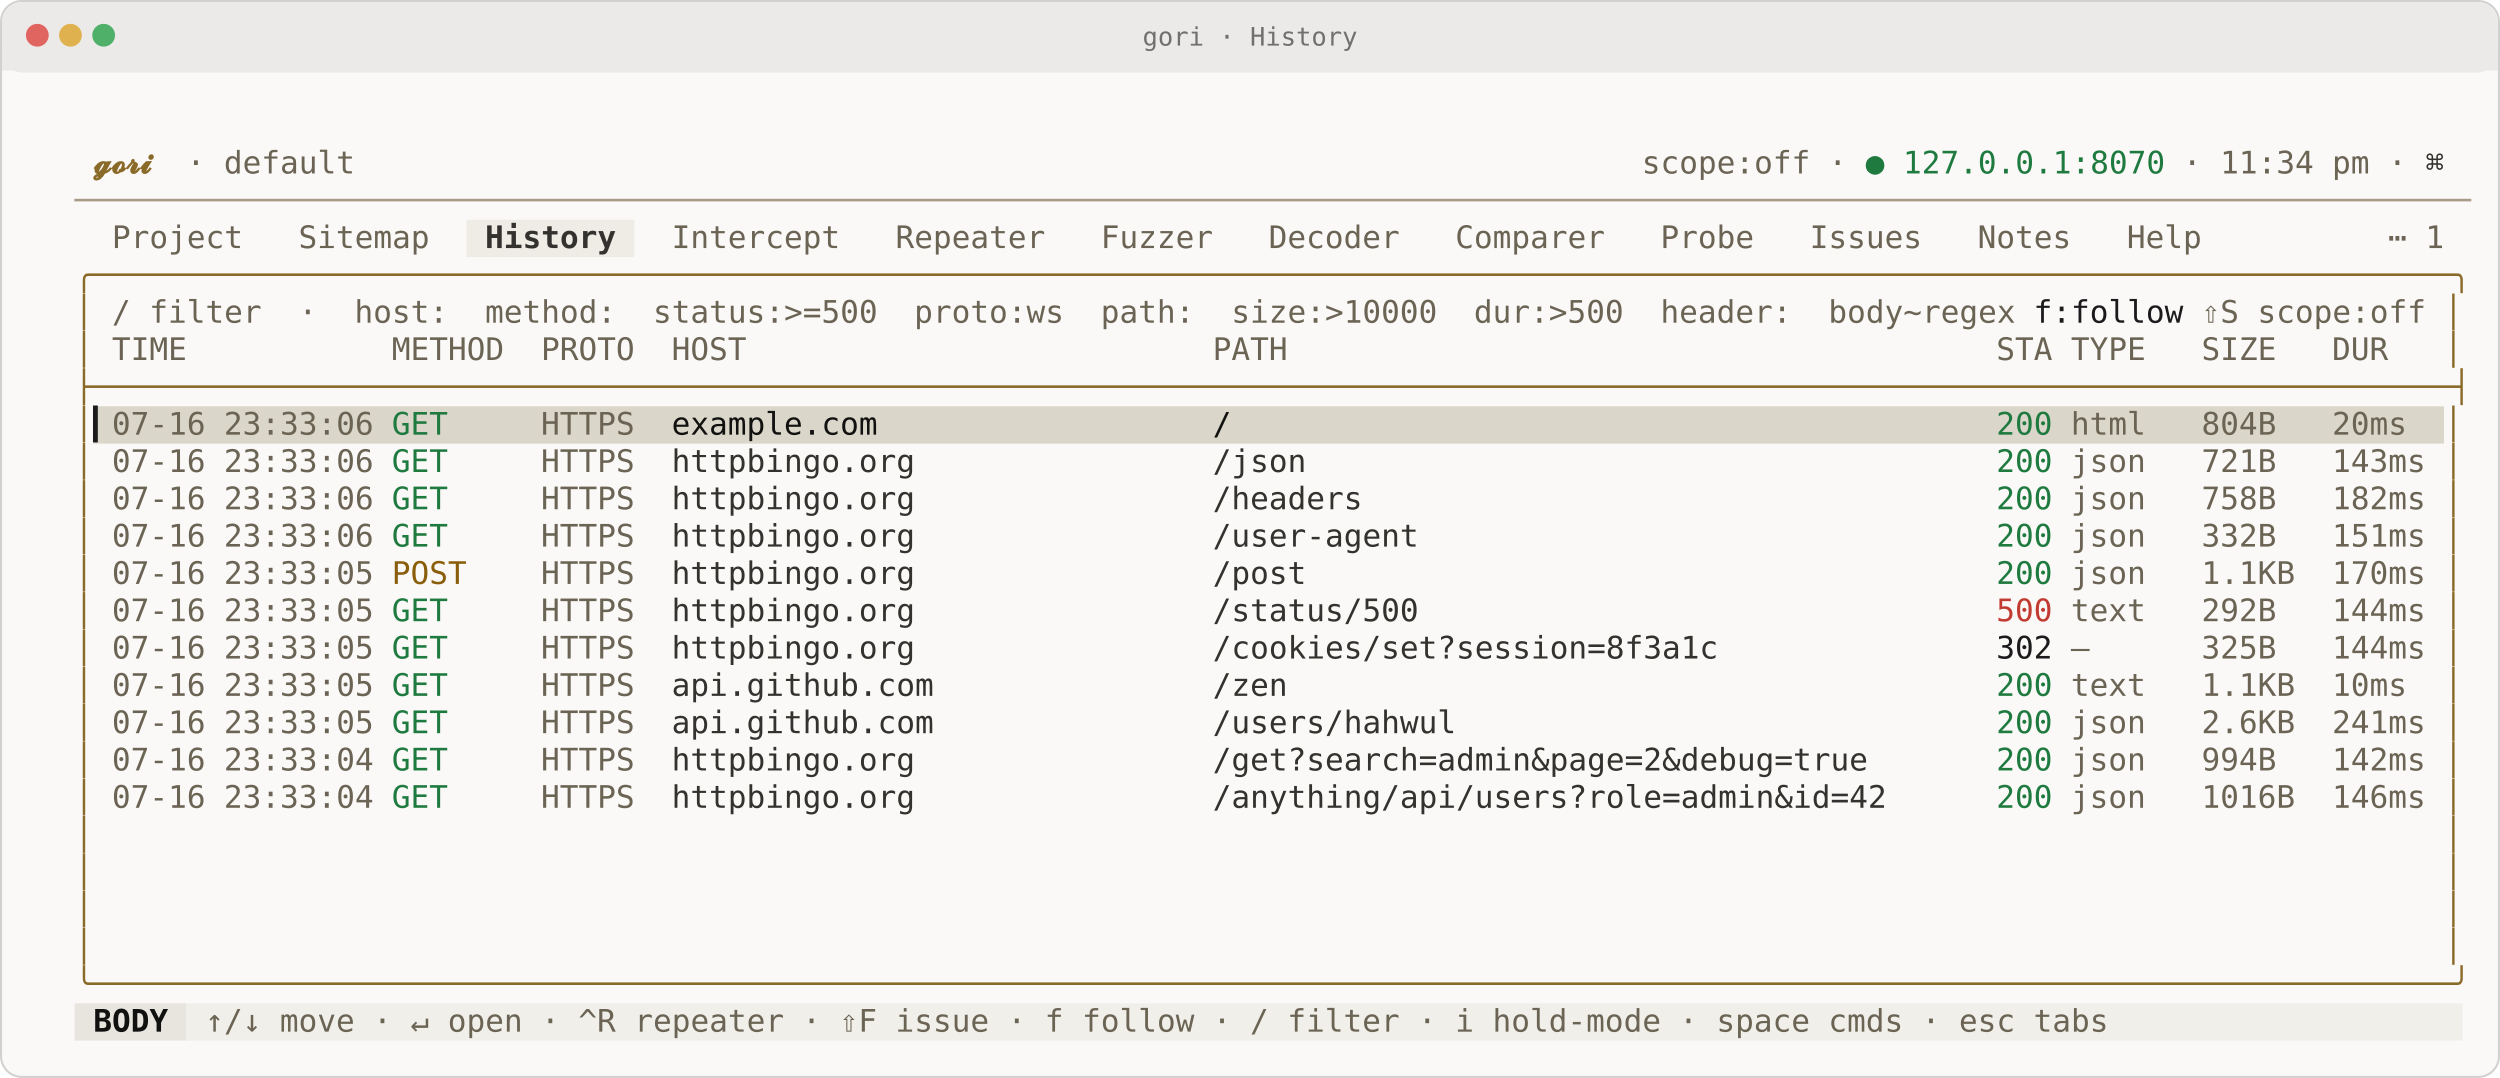
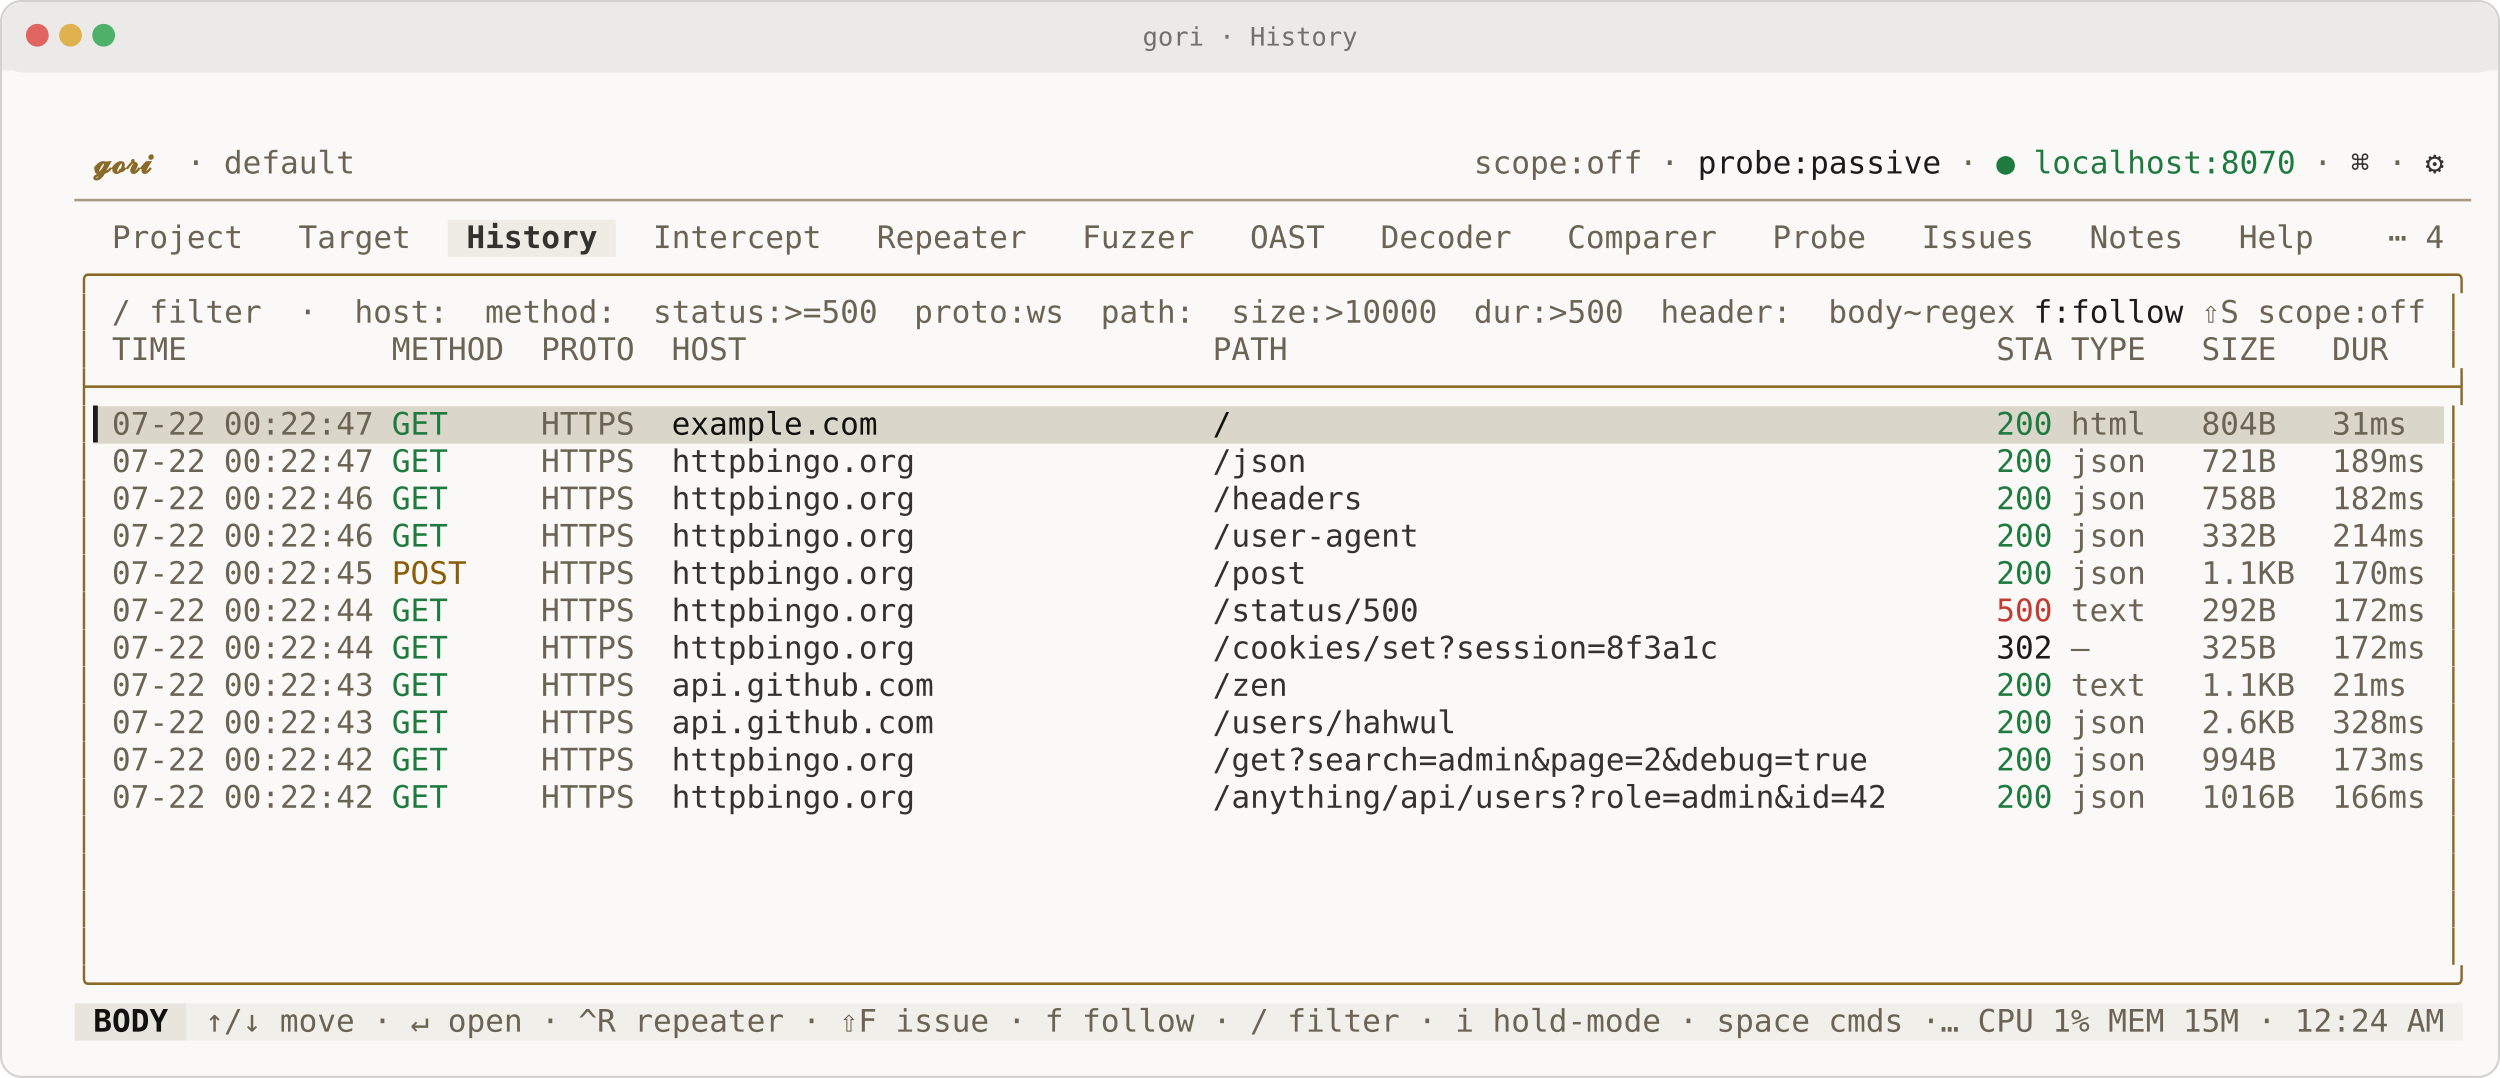
<svg xmlns="http://www.w3.org/2000/svg" width="1206" height="520" viewBox="0 0 1206.0 520.0" font-family="ui-monospace,'SF Mono','JetBrains Mono',Menlo,Consolas,monospace" font-size="15.0px" role="img" aria-label="gori · History">
  <rect x="0.5" y="0.5" width="1205.0" height="519.0" rx="10" ry="10" fill="#faf9f7" stroke="#d2d1cf" stroke-width="1" />
  <rect x="1" y="1" width="1204.0" height="34.0" rx="10" ry="10" fill="#ebeae8" />
  <rect x="1" y="24.0" width="1204.0" height="10" fill="#ebeae8" />
  <circle cx="18.0" cy="17.0" r="5.5" fill="#e0645f" />
  <circle cx="34.0" cy="17.0" r="5.5" fill="#e0b24f" />
  <circle cx="50.0" cy="17.0" r="5.5" fill="#4fb06a" />
  <text x="603.0" y="22.0" text-anchor="middle" fill="#70706f" font-size="12.3px">gori · History</text>
-   <rect x="225.00" y="106.00" width="81.00" height="18.00" fill="#eeece5" />
+   <rect x="216.00" y="106.00" width="81.00" height="18.00" fill="#eeece5" />
  <rect x="45.00" y="196.00" width="1134.00" height="18.00" fill="#dbd6ca" />
  <rect x="36.00" y="484.00" width="54.00" height="18.00" fill="#e7e5de" />
  <rect x="90.00" y="484.00" width="1098.00" height="18.00" fill="#f0efea" />
  <text x="45.00" y="83.68" textLength="36.00" lengthAdjust="spacingAndGlyphs" fill="#8a6a28" font-weight="700" xml:space="preserve">𝓰𝓸𝓻𝓲</text>
  <text x="90.00" y="83.68" textLength="9.00" lengthAdjust="spacingAndGlyphs" fill="#6b6454" xml:space="preserve">·</text>
  <text x="108.00" y="83.68" textLength="63.00" lengthAdjust="spacingAndGlyphs" fill="#6b6454" xml:space="preserve">default</text>
-   <text x="792.00" y="83.68" textLength="81.00" lengthAdjust="spacingAndGlyphs" fill="#6b6454" xml:space="preserve">scope:off</text>
-   <text x="882.00" y="83.68" textLength="9.00" lengthAdjust="spacingAndGlyphs" fill="#6b6454" xml:space="preserve">·</text>
-   <text x="900.00" y="83.68" textLength="9.00" lengthAdjust="spacingAndGlyphs" fill="#1f7a40" xml:space="preserve">●</text>
-   <text x="918.00" y="83.68" textLength="126.00" lengthAdjust="spacingAndGlyphs" fill="#1f7a40" xml:space="preserve">127.0.0.1:8070</text>
-   <text x="1053.00" y="83.68" textLength="9.00" lengthAdjust="spacingAndGlyphs" fill="#6b6454" xml:space="preserve">·</text>
-   <text x="1071.00" y="83.68" textLength="45.00" lengthAdjust="spacingAndGlyphs" fill="#6b6454" xml:space="preserve">11:34</text>
-   <text x="1125.00" y="83.68" textLength="18.00" lengthAdjust="spacingAndGlyphs" fill="#6b6454" xml:space="preserve">pm</text>
+   <text x="711.00" y="83.68" textLength="81.00" lengthAdjust="spacingAndGlyphs" fill="#6b6454" xml:space="preserve">scope:off</text>
+   <text x="801.00" y="83.68" textLength="9.00" lengthAdjust="spacingAndGlyphs" fill="#6b6454" xml:space="preserve">·</text>
+   <text x="819.00" y="83.68" textLength="117.00" lengthAdjust="spacingAndGlyphs" fill="#1b1b1d" xml:space="preserve">probe:passive</text>
+   <text x="945.00" y="83.68" textLength="9.00" lengthAdjust="spacingAndGlyphs" fill="#6b6454" xml:space="preserve">·</text>
+   <text x="963.00" y="83.68" textLength="9.00" lengthAdjust="spacingAndGlyphs" fill="#1f7a40" xml:space="preserve">●</text>
+   <text x="981.00" y="83.68" textLength="126.00" lengthAdjust="spacingAndGlyphs" fill="#1f7a40" xml:space="preserve">localhost:8070</text>
+   <text x="1116.00" y="83.68" textLength="9.00" lengthAdjust="spacingAndGlyphs" fill="#6b6454" xml:space="preserve">·</text>
+   <text x="1134.00" y="83.68" textLength="9.00" lengthAdjust="spacingAndGlyphs" fill="#33322f" xml:space="preserve">⌘</text>
  <text x="1152.00" y="83.68" textLength="9.00" lengthAdjust="spacingAndGlyphs" fill="#6b6454" xml:space="preserve">·</text>
-   <text x="1170.00" y="83.68" textLength="9.00" lengthAdjust="spacingAndGlyphs" fill="#33322f" xml:space="preserve">⌘</text>
+   <text x="1170.00" y="83.68" textLength="9.00" lengthAdjust="spacingAndGlyphs" fill="#33322f" xml:space="preserve">⚙</text>
  <text x="36.00" y="101.68" textLength="1152.00" lengthAdjust="spacingAndGlyphs" fill="#a89a86" xml:space="preserve">────────────────────────────────────────────────────────────────────────────────────────────────────────────────────────────────</text>
  <text x="54.00" y="119.68" textLength="63.00" lengthAdjust="spacingAndGlyphs" fill="#6b6454" xml:space="preserve">Project</text>
-   <text x="144.00" y="119.68" textLength="63.00" lengthAdjust="spacingAndGlyphs" fill="#6b6454" xml:space="preserve">Sitemap</text>
-   <text x="234.00" y="119.68" textLength="63.00" lengthAdjust="spacingAndGlyphs" fill="#33322f" font-weight="700" xml:space="preserve">History</text>
-   <text x="324.00" y="119.68" textLength="81.00" lengthAdjust="spacingAndGlyphs" fill="#6b6454" xml:space="preserve">Intercept</text>
-   <text x="432.00" y="119.68" textLength="72.00" lengthAdjust="spacingAndGlyphs" fill="#6b6454" xml:space="preserve">Repeater</text>
-   <text x="531.00" y="119.68" textLength="54.00" lengthAdjust="spacingAndGlyphs" fill="#6b6454" xml:space="preserve">Fuzzer</text>
-   <text x="612.00" y="119.68" textLength="63.00" lengthAdjust="spacingAndGlyphs" fill="#6b6454" xml:space="preserve">Decoder</text>
-   <text x="702.00" y="119.68" textLength="72.00" lengthAdjust="spacingAndGlyphs" fill="#6b6454" xml:space="preserve">Comparer</text>
-   <text x="801.00" y="119.68" textLength="45.00" lengthAdjust="spacingAndGlyphs" fill="#6b6454" xml:space="preserve">Probe</text>
-   <text x="873.00" y="119.68" textLength="54.00" lengthAdjust="spacingAndGlyphs" fill="#6b6454" xml:space="preserve">Issues</text>
-   <text x="954.00" y="119.68" textLength="45.00" lengthAdjust="spacingAndGlyphs" fill="#6b6454" xml:space="preserve">Notes</text>
-   <text x="1026.00" y="119.68" textLength="36.00" lengthAdjust="spacingAndGlyphs" fill="#6b6454" xml:space="preserve">Help</text>
+   <text x="144.00" y="119.68" textLength="54.00" lengthAdjust="spacingAndGlyphs" fill="#6b6454" xml:space="preserve">Target</text>
+   <text x="225.00" y="119.68" textLength="63.00" lengthAdjust="spacingAndGlyphs" fill="#33322f" font-weight="700" xml:space="preserve">History</text>
+   <text x="315.00" y="119.68" textLength="81.00" lengthAdjust="spacingAndGlyphs" fill="#6b6454" xml:space="preserve">Intercept</text>
+   <text x="423.00" y="119.68" textLength="72.00" lengthAdjust="spacingAndGlyphs" fill="#6b6454" xml:space="preserve">Repeater</text>
+   <text x="522.00" y="119.68" textLength="54.00" lengthAdjust="spacingAndGlyphs" fill="#6b6454" xml:space="preserve">Fuzzer</text>
+   <text x="603.00" y="119.68" textLength="36.00" lengthAdjust="spacingAndGlyphs" fill="#6b6454" xml:space="preserve">OAST</text>
+   <text x="666.00" y="119.68" textLength="63.00" lengthAdjust="spacingAndGlyphs" fill="#6b6454" xml:space="preserve">Decoder</text>
+   <text x="756.00" y="119.68" textLength="72.00" lengthAdjust="spacingAndGlyphs" fill="#6b6454" xml:space="preserve">Comparer</text>
+   <text x="855.00" y="119.68" textLength="45.00" lengthAdjust="spacingAndGlyphs" fill="#6b6454" xml:space="preserve">Probe</text>
+   <text x="927.00" y="119.68" textLength="54.00" lengthAdjust="spacingAndGlyphs" fill="#6b6454" xml:space="preserve">Issues</text>
+   <text x="1008.00" y="119.68" textLength="45.00" lengthAdjust="spacingAndGlyphs" fill="#6b6454" xml:space="preserve">Notes</text>
+   <text x="1080.00" y="119.68" textLength="36.00" lengthAdjust="spacingAndGlyphs" fill="#6b6454" xml:space="preserve">Help</text>
  <text x="1152.00" y="119.68" textLength="9.00" lengthAdjust="spacingAndGlyphs" fill="#6b6454" xml:space="preserve">⋯</text>
-   <text x="1170.00" y="119.68" textLength="9.00" lengthAdjust="spacingAndGlyphs" fill="#6b6454" xml:space="preserve">1</text>
+   <text x="1170.00" y="119.68" textLength="9.00" lengthAdjust="spacingAndGlyphs" fill="#6b6454" xml:space="preserve">4</text>
  <text x="36.00" y="137.68" textLength="1152.00" lengthAdjust="spacingAndGlyphs" fill="#8a6a28" xml:space="preserve">╭──────────────────────────────────────────────────────────────────────────────────────────────────────────────────────────────╮</text>
  <text x="36.00" y="155.68" textLength="9.00" lengthAdjust="spacingAndGlyphs" fill="#8a6a28" xml:space="preserve">│</text>
  <text x="54.00" y="155.68" textLength="9.00" lengthAdjust="spacingAndGlyphs" fill="#6b6454" xml:space="preserve">/</text>
  <text x="72.00" y="155.68" textLength="54.00" lengthAdjust="spacingAndGlyphs" fill="#6b6454" xml:space="preserve">filter</text>
  <text x="144.00" y="155.68" textLength="9.00" lengthAdjust="spacingAndGlyphs" fill="#6b6454" xml:space="preserve">·</text>
  <text x="171.00" y="155.68" textLength="45.00" lengthAdjust="spacingAndGlyphs" fill="#6b6454" xml:space="preserve">host:</text>
  <text x="234.00" y="155.68" textLength="63.00" lengthAdjust="spacingAndGlyphs" fill="#6b6454" xml:space="preserve">method:</text>
  <text x="315.00" y="155.68" textLength="108.00" lengthAdjust="spacingAndGlyphs" fill="#6b6454" xml:space="preserve">status:&gt;=500</text>
  <text x="441.00" y="155.68" textLength="72.00" lengthAdjust="spacingAndGlyphs" fill="#6b6454" xml:space="preserve">proto:ws</text>
  <text x="531.00" y="155.68" textLength="45.00" lengthAdjust="spacingAndGlyphs" fill="#6b6454" xml:space="preserve">path:</text>
  <text x="594.00" y="155.68" textLength="99.00" lengthAdjust="spacingAndGlyphs" fill="#6b6454" xml:space="preserve">size:&gt;10000</text>
  <text x="711.00" y="155.68" textLength="72.00" lengthAdjust="spacingAndGlyphs" fill="#6b6454" xml:space="preserve">dur:&gt;500</text>
  <text x="801.00" y="155.68" textLength="63.00" lengthAdjust="spacingAndGlyphs" fill="#6b6454" xml:space="preserve">header:</text>
  <text x="882.00" y="155.68" textLength="90.00" lengthAdjust="spacingAndGlyphs" fill="#6b6454" xml:space="preserve">body~regex</text>
  <text x="981.00" y="155.68" textLength="72.00" lengthAdjust="spacingAndGlyphs" fill="#1b1b1d" xml:space="preserve">f:follow</text>
  <text x="1062.00" y="155.68" textLength="18.00" lengthAdjust="spacingAndGlyphs" fill="#6b6454" xml:space="preserve">⇧S</text>
  <text x="1089.00" y="155.68" textLength="81.00" lengthAdjust="spacingAndGlyphs" fill="#6b6454" xml:space="preserve">scope:off</text>
  <text x="1179.00" y="155.68" textLength="9.00" lengthAdjust="spacingAndGlyphs" fill="#8a6a28" xml:space="preserve">│</text>
  <text x="36.00" y="173.68" textLength="9.00" lengthAdjust="spacingAndGlyphs" fill="#8a6a28" xml:space="preserve">│</text>
  <text x="54.00" y="173.68" textLength="36.00" lengthAdjust="spacingAndGlyphs" fill="#6b6454" xml:space="preserve">TIME</text>
  <text x="189.00" y="173.68" textLength="54.00" lengthAdjust="spacingAndGlyphs" fill="#6b6454" xml:space="preserve">METHOD</text>
  <text x="261.00" y="173.68" textLength="45.00" lengthAdjust="spacingAndGlyphs" fill="#6b6454" xml:space="preserve">PROTO</text>
  <text x="324.00" y="173.68" textLength="36.00" lengthAdjust="spacingAndGlyphs" fill="#6b6454" xml:space="preserve">HOST</text>
  <text x="585.00" y="173.68" textLength="36.00" lengthAdjust="spacingAndGlyphs" fill="#6b6454" xml:space="preserve">PATH</text>
  <text x="963.00" y="173.68" textLength="27.00" lengthAdjust="spacingAndGlyphs" fill="#6b6454" xml:space="preserve">STA</text>
  <text x="999.00" y="173.68" textLength="36.00" lengthAdjust="spacingAndGlyphs" fill="#6b6454" xml:space="preserve">TYPE</text>
  <text x="1062.00" y="173.68" textLength="36.00" lengthAdjust="spacingAndGlyphs" fill="#6b6454" xml:space="preserve">SIZE</text>
  <text x="1125.00" y="173.68" textLength="27.00" lengthAdjust="spacingAndGlyphs" fill="#6b6454" xml:space="preserve">DUR</text>
  <text x="1179.00" y="173.68" textLength="9.00" lengthAdjust="spacingAndGlyphs" fill="#8a6a28" xml:space="preserve">│</text>
  <text x="36.00" y="191.68" textLength="1152.00" lengthAdjust="spacingAndGlyphs" fill="#8a6a28" xml:space="preserve">├──────────────────────────────────────────────────────────────────────────────────────────────────────────────────────────────┤</text>
  <text x="36.00" y="209.68" textLength="9.00" lengthAdjust="spacingAndGlyphs" fill="#8a6a28" xml:space="preserve">│</text>
  <text x="45.00" y="209.68" textLength="9.00" lengthAdjust="spacingAndGlyphs" fill="#1b1b1d" xml:space="preserve">▎</text>
-   <text x="54.00" y="209.68" textLength="45.00" lengthAdjust="spacingAndGlyphs" fill="#6b6454" xml:space="preserve">07-16</text>
-   <text x="108.00" y="209.68" textLength="72.00" lengthAdjust="spacingAndGlyphs" fill="#6b6454" xml:space="preserve">23:33:06</text>
+   <text x="54.00" y="209.68" textLength="45.00" lengthAdjust="spacingAndGlyphs" fill="#6b6454" xml:space="preserve">07-22</text>
+   <text x="108.00" y="209.68" textLength="72.00" lengthAdjust="spacingAndGlyphs" fill="#6b6454" xml:space="preserve">00:22:47</text>
  <text x="189.00" y="209.68" textLength="27.00" lengthAdjust="spacingAndGlyphs" fill="#1f7a40" xml:space="preserve">GET</text>
  <text x="261.00" y="209.68" textLength="45.00" lengthAdjust="spacingAndGlyphs" fill="#6b6454" xml:space="preserve">HTTPS</text>
  <text x="324.00" y="209.68" textLength="99.00" lengthAdjust="spacingAndGlyphs" fill="#111110" xml:space="preserve">example.com</text>
  <text x="585.00" y="209.68" textLength="9.00" lengthAdjust="spacingAndGlyphs" fill="#111110" xml:space="preserve">/</text>
  <text x="963.00" y="209.68" textLength="27.00" lengthAdjust="spacingAndGlyphs" fill="#1f7a40" xml:space="preserve">200</text>
  <text x="999.00" y="209.68" textLength="36.00" lengthAdjust="spacingAndGlyphs" fill="#6b6454" xml:space="preserve">html</text>
  <text x="1062.00" y="209.68" textLength="36.00" lengthAdjust="spacingAndGlyphs" fill="#6b6454" xml:space="preserve">804B</text>
-   <text x="1125.00" y="209.68" textLength="36.00" lengthAdjust="spacingAndGlyphs" fill="#6b6454" xml:space="preserve">20ms</text>
+   <text x="1125.00" y="209.68" textLength="36.00" lengthAdjust="spacingAndGlyphs" fill="#6b6454" xml:space="preserve">31ms</text>
  <text x="1179.00" y="209.68" textLength="9.00" lengthAdjust="spacingAndGlyphs" fill="#8a6a28" xml:space="preserve">│</text>
  <text x="36.00" y="227.68" textLength="9.00" lengthAdjust="spacingAndGlyphs" fill="#8a6a28" xml:space="preserve">│</text>
-   <text x="54.00" y="227.68" textLength="45.00" lengthAdjust="spacingAndGlyphs" fill="#6b6454" xml:space="preserve">07-16</text>
-   <text x="108.00" y="227.68" textLength="72.00" lengthAdjust="spacingAndGlyphs" fill="#6b6454" xml:space="preserve">23:33:06</text>
+   <text x="54.00" y="227.68" textLength="45.00" lengthAdjust="spacingAndGlyphs" fill="#6b6454" xml:space="preserve">07-22</text>
+   <text x="108.00" y="227.68" textLength="72.00" lengthAdjust="spacingAndGlyphs" fill="#6b6454" xml:space="preserve">00:22:47</text>
  <text x="189.00" y="227.68" textLength="27.00" lengthAdjust="spacingAndGlyphs" fill="#1f7a40" xml:space="preserve">GET</text>
  <text x="261.00" y="227.68" textLength="45.00" lengthAdjust="spacingAndGlyphs" fill="#6b6454" xml:space="preserve">HTTPS</text>
  <text x="324.00" y="227.68" textLength="117.00" lengthAdjust="spacingAndGlyphs" fill="#33322f" xml:space="preserve">httpbingo.org</text>
  <text x="585.00" y="227.68" textLength="45.00" lengthAdjust="spacingAndGlyphs" fill="#33322f" xml:space="preserve">/json</text>
  <text x="963.00" y="227.68" textLength="27.00" lengthAdjust="spacingAndGlyphs" fill="#1f7a40" xml:space="preserve">200</text>
  <text x="999.00" y="227.68" textLength="36.00" lengthAdjust="spacingAndGlyphs" fill="#6b6454" xml:space="preserve">json</text>
  <text x="1062.00" y="227.68" textLength="36.00" lengthAdjust="spacingAndGlyphs" fill="#6b6454" xml:space="preserve">721B</text>
-   <text x="1125.00" y="227.68" textLength="45.00" lengthAdjust="spacingAndGlyphs" fill="#6b6454" xml:space="preserve">143ms</text>
+   <text x="1125.00" y="227.68" textLength="45.00" lengthAdjust="spacingAndGlyphs" fill="#6b6454" xml:space="preserve">189ms</text>
  <text x="1179.00" y="227.68" textLength="9.00" lengthAdjust="spacingAndGlyphs" fill="#8a6a28" xml:space="preserve">│</text>
  <text x="36.00" y="245.68" textLength="9.00" lengthAdjust="spacingAndGlyphs" fill="#8a6a28" xml:space="preserve">│</text>
-   <text x="54.00" y="245.68" textLength="45.00" lengthAdjust="spacingAndGlyphs" fill="#6b6454" xml:space="preserve">07-16</text>
-   <text x="108.00" y="245.68" textLength="72.00" lengthAdjust="spacingAndGlyphs" fill="#6b6454" xml:space="preserve">23:33:06</text>
+   <text x="54.00" y="245.68" textLength="45.00" lengthAdjust="spacingAndGlyphs" fill="#6b6454" xml:space="preserve">07-22</text>
+   <text x="108.00" y="245.68" textLength="72.00" lengthAdjust="spacingAndGlyphs" fill="#6b6454" xml:space="preserve">00:22:46</text>
  <text x="189.00" y="245.68" textLength="27.00" lengthAdjust="spacingAndGlyphs" fill="#1f7a40" xml:space="preserve">GET</text>
  <text x="261.00" y="245.68" textLength="45.00" lengthAdjust="spacingAndGlyphs" fill="#6b6454" xml:space="preserve">HTTPS</text>
  <text x="324.00" y="245.68" textLength="117.00" lengthAdjust="spacingAndGlyphs" fill="#33322f" xml:space="preserve">httpbingo.org</text>
  <text x="585.00" y="245.68" textLength="72.00" lengthAdjust="spacingAndGlyphs" fill="#33322f" xml:space="preserve">/headers</text>
  <text x="963.00" y="245.68" textLength="27.00" lengthAdjust="spacingAndGlyphs" fill="#1f7a40" xml:space="preserve">200</text>
  <text x="999.00" y="245.68" textLength="36.00" lengthAdjust="spacingAndGlyphs" fill="#6b6454" xml:space="preserve">json</text>
  <text x="1062.00" y="245.68" textLength="36.00" lengthAdjust="spacingAndGlyphs" fill="#6b6454" xml:space="preserve">758B</text>
  <text x="1125.00" y="245.68" textLength="45.00" lengthAdjust="spacingAndGlyphs" fill="#6b6454" xml:space="preserve">182ms</text>
  <text x="1179.00" y="245.68" textLength="9.00" lengthAdjust="spacingAndGlyphs" fill="#8a6a28" xml:space="preserve">│</text>
  <text x="36.00" y="263.68" textLength="9.00" lengthAdjust="spacingAndGlyphs" fill="#8a6a28" xml:space="preserve">│</text>
-   <text x="54.00" y="263.68" textLength="45.00" lengthAdjust="spacingAndGlyphs" fill="#6b6454" xml:space="preserve">07-16</text>
-   <text x="108.00" y="263.68" textLength="72.00" lengthAdjust="spacingAndGlyphs" fill="#6b6454" xml:space="preserve">23:33:06</text>
+   <text x="54.00" y="263.68" textLength="45.00" lengthAdjust="spacingAndGlyphs" fill="#6b6454" xml:space="preserve">07-22</text>
+   <text x="108.00" y="263.68" textLength="72.00" lengthAdjust="spacingAndGlyphs" fill="#6b6454" xml:space="preserve">00:22:46</text>
  <text x="189.00" y="263.68" textLength="27.00" lengthAdjust="spacingAndGlyphs" fill="#1f7a40" xml:space="preserve">GET</text>
  <text x="261.00" y="263.68" textLength="45.00" lengthAdjust="spacingAndGlyphs" fill="#6b6454" xml:space="preserve">HTTPS</text>
  <text x="324.00" y="263.68" textLength="117.00" lengthAdjust="spacingAndGlyphs" fill="#33322f" xml:space="preserve">httpbingo.org</text>
  <text x="585.00" y="263.68" textLength="99.00" lengthAdjust="spacingAndGlyphs" fill="#33322f" xml:space="preserve">/user-agent</text>
  <text x="963.00" y="263.68" textLength="27.00" lengthAdjust="spacingAndGlyphs" fill="#1f7a40" xml:space="preserve">200</text>
  <text x="999.00" y="263.68" textLength="36.00" lengthAdjust="spacingAndGlyphs" fill="#6b6454" xml:space="preserve">json</text>
  <text x="1062.00" y="263.68" textLength="36.00" lengthAdjust="spacingAndGlyphs" fill="#6b6454" xml:space="preserve">332B</text>
-   <text x="1125.00" y="263.68" textLength="45.00" lengthAdjust="spacingAndGlyphs" fill="#6b6454" xml:space="preserve">151ms</text>
+   <text x="1125.00" y="263.68" textLength="45.00" lengthAdjust="spacingAndGlyphs" fill="#6b6454" xml:space="preserve">214ms</text>
  <text x="1179.00" y="263.68" textLength="9.00" lengthAdjust="spacingAndGlyphs" fill="#8a6a28" xml:space="preserve">│</text>
  <text x="36.00" y="281.68" textLength="9.00" lengthAdjust="spacingAndGlyphs" fill="#8a6a28" xml:space="preserve">│</text>
-   <text x="54.00" y="281.68" textLength="45.00" lengthAdjust="spacingAndGlyphs" fill="#6b6454" xml:space="preserve">07-16</text>
-   <text x="108.00" y="281.68" textLength="72.00" lengthAdjust="spacingAndGlyphs" fill="#6b6454" xml:space="preserve">23:33:05</text>
+   <text x="54.00" y="281.68" textLength="45.00" lengthAdjust="spacingAndGlyphs" fill="#6b6454" xml:space="preserve">07-22</text>
+   <text x="108.00" y="281.68" textLength="72.00" lengthAdjust="spacingAndGlyphs" fill="#6b6454" xml:space="preserve">00:22:45</text>
  <text x="189.00" y="281.68" textLength="36.00" lengthAdjust="spacingAndGlyphs" fill="#8a5d0a" xml:space="preserve">POST</text>
  <text x="261.00" y="281.68" textLength="45.00" lengthAdjust="spacingAndGlyphs" fill="#6b6454" xml:space="preserve">HTTPS</text>
  <text x="324.00" y="281.68" textLength="117.00" lengthAdjust="spacingAndGlyphs" fill="#33322f" xml:space="preserve">httpbingo.org</text>
  <text x="585.00" y="281.68" textLength="45.00" lengthAdjust="spacingAndGlyphs" fill="#33322f" xml:space="preserve">/post</text>
  <text x="963.00" y="281.68" textLength="27.00" lengthAdjust="spacingAndGlyphs" fill="#1f7a40" xml:space="preserve">200</text>
  <text x="999.00" y="281.68" textLength="36.00" lengthAdjust="spacingAndGlyphs" fill="#6b6454" xml:space="preserve">json</text>
  <text x="1062.00" y="281.68" textLength="45.00" lengthAdjust="spacingAndGlyphs" fill="#6b6454" xml:space="preserve">1.1KB</text>
  <text x="1125.00" y="281.68" textLength="45.00" lengthAdjust="spacingAndGlyphs" fill="#6b6454" xml:space="preserve">170ms</text>
  <text x="1179.00" y="281.68" textLength="9.00" lengthAdjust="spacingAndGlyphs" fill="#8a6a28" xml:space="preserve">│</text>
  <text x="36.00" y="299.68" textLength="9.00" lengthAdjust="spacingAndGlyphs" fill="#8a6a28" xml:space="preserve">│</text>
-   <text x="54.00" y="299.68" textLength="45.00" lengthAdjust="spacingAndGlyphs" fill="#6b6454" xml:space="preserve">07-16</text>
-   <text x="108.00" y="299.68" textLength="72.00" lengthAdjust="spacingAndGlyphs" fill="#6b6454" xml:space="preserve">23:33:05</text>
+   <text x="54.00" y="299.68" textLength="45.00" lengthAdjust="spacingAndGlyphs" fill="#6b6454" xml:space="preserve">07-22</text>
+   <text x="108.00" y="299.68" textLength="72.00" lengthAdjust="spacingAndGlyphs" fill="#6b6454" xml:space="preserve">00:22:44</text>
  <text x="189.00" y="299.68" textLength="27.00" lengthAdjust="spacingAndGlyphs" fill="#1f7a40" xml:space="preserve">GET</text>
  <text x="261.00" y="299.68" textLength="45.00" lengthAdjust="spacingAndGlyphs" fill="#6b6454" xml:space="preserve">HTTPS</text>
  <text x="324.00" y="299.68" textLength="117.00" lengthAdjust="spacingAndGlyphs" fill="#33322f" xml:space="preserve">httpbingo.org</text>
  <text x="585.00" y="299.68" textLength="99.00" lengthAdjust="spacingAndGlyphs" fill="#33322f" xml:space="preserve">/status/500</text>
  <text x="963.00" y="299.68" textLength="27.00" lengthAdjust="spacingAndGlyphs" fill="#c23b32" xml:space="preserve">500</text>
  <text x="999.00" y="299.68" textLength="36.00" lengthAdjust="spacingAndGlyphs" fill="#6b6454" xml:space="preserve">text</text>
  <text x="1062.00" y="299.68" textLength="36.00" lengthAdjust="spacingAndGlyphs" fill="#6b6454" xml:space="preserve">292B</text>
-   <text x="1125.00" y="299.68" textLength="45.00" lengthAdjust="spacingAndGlyphs" fill="#6b6454" xml:space="preserve">144ms</text>
+   <text x="1125.00" y="299.68" textLength="45.00" lengthAdjust="spacingAndGlyphs" fill="#6b6454" xml:space="preserve">172ms</text>
  <text x="1179.00" y="299.68" textLength="9.00" lengthAdjust="spacingAndGlyphs" fill="#8a6a28" xml:space="preserve">│</text>
  <text x="36.00" y="317.68" textLength="9.00" lengthAdjust="spacingAndGlyphs" fill="#8a6a28" xml:space="preserve">│</text>
-   <text x="54.00" y="317.68" textLength="45.00" lengthAdjust="spacingAndGlyphs" fill="#6b6454" xml:space="preserve">07-16</text>
-   <text x="108.00" y="317.68" textLength="72.00" lengthAdjust="spacingAndGlyphs" fill="#6b6454" xml:space="preserve">23:33:05</text>
+   <text x="54.00" y="317.68" textLength="45.00" lengthAdjust="spacingAndGlyphs" fill="#6b6454" xml:space="preserve">07-22</text>
+   <text x="108.00" y="317.68" textLength="72.00" lengthAdjust="spacingAndGlyphs" fill="#6b6454" xml:space="preserve">00:22:44</text>
  <text x="189.00" y="317.68" textLength="27.00" lengthAdjust="spacingAndGlyphs" fill="#1f7a40" xml:space="preserve">GET</text>
  <text x="261.00" y="317.68" textLength="45.00" lengthAdjust="spacingAndGlyphs" fill="#6b6454" xml:space="preserve">HTTPS</text>
  <text x="324.00" y="317.68" textLength="117.00" lengthAdjust="spacingAndGlyphs" fill="#33322f" xml:space="preserve">httpbingo.org</text>
  <text x="585.00" y="317.68" textLength="243.00" lengthAdjust="spacingAndGlyphs" fill="#33322f" xml:space="preserve">/cookies/set?session=8f3a1c</text>
  <text x="963.00" y="317.68" textLength="27.00" lengthAdjust="spacingAndGlyphs" fill="#1b1b1d" xml:space="preserve">302</text>
  <text x="999.00" y="317.68" textLength="9.00" lengthAdjust="spacingAndGlyphs" fill="#6b6454" xml:space="preserve">—</text>
  <text x="1062.00" y="317.68" textLength="36.00" lengthAdjust="spacingAndGlyphs" fill="#6b6454" xml:space="preserve">325B</text>
-   <text x="1125.00" y="317.68" textLength="45.00" lengthAdjust="spacingAndGlyphs" fill="#6b6454" xml:space="preserve">144ms</text>
+   <text x="1125.00" y="317.68" textLength="45.00" lengthAdjust="spacingAndGlyphs" fill="#6b6454" xml:space="preserve">172ms</text>
  <text x="1179.00" y="317.68" textLength="9.00" lengthAdjust="spacingAndGlyphs" fill="#8a6a28" xml:space="preserve">│</text>
  <text x="36.00" y="335.68" textLength="9.00" lengthAdjust="spacingAndGlyphs" fill="#8a6a28" xml:space="preserve">│</text>
-   <text x="54.00" y="335.68" textLength="45.00" lengthAdjust="spacingAndGlyphs" fill="#6b6454" xml:space="preserve">07-16</text>
-   <text x="108.00" y="335.68" textLength="72.00" lengthAdjust="spacingAndGlyphs" fill="#6b6454" xml:space="preserve">23:33:05</text>
+   <text x="54.00" y="335.68" textLength="45.00" lengthAdjust="spacingAndGlyphs" fill="#6b6454" xml:space="preserve">07-22</text>
+   <text x="108.00" y="335.68" textLength="72.00" lengthAdjust="spacingAndGlyphs" fill="#6b6454" xml:space="preserve">00:22:43</text>
  <text x="189.00" y="335.68" textLength="27.00" lengthAdjust="spacingAndGlyphs" fill="#1f7a40" xml:space="preserve">GET</text>
  <text x="261.00" y="335.68" textLength="45.00" lengthAdjust="spacingAndGlyphs" fill="#6b6454" xml:space="preserve">HTTPS</text>
  <text x="324.00" y="335.68" textLength="126.00" lengthAdjust="spacingAndGlyphs" fill="#33322f" xml:space="preserve">api.github.com</text>
  <text x="585.00" y="335.68" textLength="36.00" lengthAdjust="spacingAndGlyphs" fill="#33322f" xml:space="preserve">/zen</text>
  <text x="963.00" y="335.68" textLength="27.00" lengthAdjust="spacingAndGlyphs" fill="#1f7a40" xml:space="preserve">200</text>
  <text x="999.00" y="335.68" textLength="36.00" lengthAdjust="spacingAndGlyphs" fill="#6b6454" xml:space="preserve">text</text>
  <text x="1062.00" y="335.68" textLength="45.00" lengthAdjust="spacingAndGlyphs" fill="#6b6454" xml:space="preserve">1.1KB</text>
-   <text x="1125.00" y="335.68" textLength="36.00" lengthAdjust="spacingAndGlyphs" fill="#6b6454" xml:space="preserve">10ms</text>
+   <text x="1125.00" y="335.68" textLength="36.00" lengthAdjust="spacingAndGlyphs" fill="#6b6454" xml:space="preserve">21ms</text>
  <text x="1179.00" y="335.68" textLength="9.00" lengthAdjust="spacingAndGlyphs" fill="#8a6a28" xml:space="preserve">│</text>
  <text x="36.00" y="353.68" textLength="9.00" lengthAdjust="spacingAndGlyphs" fill="#8a6a28" xml:space="preserve">│</text>
-   <text x="54.00" y="353.68" textLength="45.00" lengthAdjust="spacingAndGlyphs" fill="#6b6454" xml:space="preserve">07-16</text>
-   <text x="108.00" y="353.68" textLength="72.00" lengthAdjust="spacingAndGlyphs" fill="#6b6454" xml:space="preserve">23:33:05</text>
+   <text x="54.00" y="353.68" textLength="45.00" lengthAdjust="spacingAndGlyphs" fill="#6b6454" xml:space="preserve">07-22</text>
+   <text x="108.00" y="353.68" textLength="72.00" lengthAdjust="spacingAndGlyphs" fill="#6b6454" xml:space="preserve">00:22:43</text>
  <text x="189.00" y="353.68" textLength="27.00" lengthAdjust="spacingAndGlyphs" fill="#1f7a40" xml:space="preserve">GET</text>
  <text x="261.00" y="353.68" textLength="45.00" lengthAdjust="spacingAndGlyphs" fill="#6b6454" xml:space="preserve">HTTPS</text>
  <text x="324.00" y="353.68" textLength="126.00" lengthAdjust="spacingAndGlyphs" fill="#33322f" xml:space="preserve">api.github.com</text>
  <text x="585.00" y="353.68" textLength="117.00" lengthAdjust="spacingAndGlyphs" fill="#33322f" xml:space="preserve">/users/hahwul</text>
  <text x="963.00" y="353.68" textLength="27.00" lengthAdjust="spacingAndGlyphs" fill="#1f7a40" xml:space="preserve">200</text>
  <text x="999.00" y="353.68" textLength="36.00" lengthAdjust="spacingAndGlyphs" fill="#6b6454" xml:space="preserve">json</text>
  <text x="1062.00" y="353.68" textLength="45.00" lengthAdjust="spacingAndGlyphs" fill="#6b6454" xml:space="preserve">2.6KB</text>
-   <text x="1125.00" y="353.68" textLength="45.00" lengthAdjust="spacingAndGlyphs" fill="#6b6454" xml:space="preserve">241ms</text>
+   <text x="1125.00" y="353.68" textLength="45.00" lengthAdjust="spacingAndGlyphs" fill="#6b6454" xml:space="preserve">328ms</text>
  <text x="1179.00" y="353.68" textLength="9.00" lengthAdjust="spacingAndGlyphs" fill="#8a6a28" xml:space="preserve">│</text>
  <text x="36.00" y="371.68" textLength="9.00" lengthAdjust="spacingAndGlyphs" fill="#8a6a28" xml:space="preserve">│</text>
-   <text x="54.00" y="371.68" textLength="45.00" lengthAdjust="spacingAndGlyphs" fill="#6b6454" xml:space="preserve">07-16</text>
-   <text x="108.00" y="371.68" textLength="72.00" lengthAdjust="spacingAndGlyphs" fill="#6b6454" xml:space="preserve">23:33:04</text>
+   <text x="54.00" y="371.68" textLength="45.00" lengthAdjust="spacingAndGlyphs" fill="#6b6454" xml:space="preserve">07-22</text>
+   <text x="108.00" y="371.68" textLength="72.00" lengthAdjust="spacingAndGlyphs" fill="#6b6454" xml:space="preserve">00:22:42</text>
  <text x="189.00" y="371.68" textLength="27.00" lengthAdjust="spacingAndGlyphs" fill="#1f7a40" xml:space="preserve">GET</text>
  <text x="261.00" y="371.68" textLength="45.00" lengthAdjust="spacingAndGlyphs" fill="#6b6454" xml:space="preserve">HTTPS</text>
  <text x="324.00" y="371.68" textLength="117.00" lengthAdjust="spacingAndGlyphs" fill="#33322f" xml:space="preserve">httpbingo.org</text>
  <text x="585.00" y="371.68" textLength="315.00" lengthAdjust="spacingAndGlyphs" fill="#33322f" xml:space="preserve">/get?search=admin&amp;page=2&amp;debug=true</text>
  <text x="963.00" y="371.68" textLength="27.00" lengthAdjust="spacingAndGlyphs" fill="#1f7a40" xml:space="preserve">200</text>
  <text x="999.00" y="371.68" textLength="36.00" lengthAdjust="spacingAndGlyphs" fill="#6b6454" xml:space="preserve">json</text>
  <text x="1062.00" y="371.68" textLength="36.00" lengthAdjust="spacingAndGlyphs" fill="#6b6454" xml:space="preserve">994B</text>
-   <text x="1125.00" y="371.68" textLength="45.00" lengthAdjust="spacingAndGlyphs" fill="#6b6454" xml:space="preserve">142ms</text>
+   <text x="1125.00" y="371.68" textLength="45.00" lengthAdjust="spacingAndGlyphs" fill="#6b6454" xml:space="preserve">173ms</text>
  <text x="1179.00" y="371.68" textLength="9.00" lengthAdjust="spacingAndGlyphs" fill="#8a6a28" xml:space="preserve">│</text>
  <text x="36.00" y="389.68" textLength="9.00" lengthAdjust="spacingAndGlyphs" fill="#8a6a28" xml:space="preserve">│</text>
-   <text x="54.00" y="389.68" textLength="45.00" lengthAdjust="spacingAndGlyphs" fill="#6b6454" xml:space="preserve">07-16</text>
-   <text x="108.00" y="389.68" textLength="72.00" lengthAdjust="spacingAndGlyphs" fill="#6b6454" xml:space="preserve">23:33:04</text>
+   <text x="54.00" y="389.68" textLength="45.00" lengthAdjust="spacingAndGlyphs" fill="#6b6454" xml:space="preserve">07-22</text>
+   <text x="108.00" y="389.68" textLength="72.00" lengthAdjust="spacingAndGlyphs" fill="#6b6454" xml:space="preserve">00:22:42</text>
  <text x="189.00" y="389.68" textLength="27.00" lengthAdjust="spacingAndGlyphs" fill="#1f7a40" xml:space="preserve">GET</text>
  <text x="261.00" y="389.68" textLength="45.00" lengthAdjust="spacingAndGlyphs" fill="#6b6454" xml:space="preserve">HTTPS</text>
  <text x="324.00" y="389.68" textLength="117.00" lengthAdjust="spacingAndGlyphs" fill="#33322f" xml:space="preserve">httpbingo.org</text>
  <text x="585.00" y="389.68" textLength="324.00" lengthAdjust="spacingAndGlyphs" fill="#33322f" xml:space="preserve">/anything/api/users?role=admin&amp;id=42</text>
  <text x="963.00" y="389.68" textLength="27.00" lengthAdjust="spacingAndGlyphs" fill="#1f7a40" xml:space="preserve">200</text>
  <text x="999.00" y="389.68" textLength="36.00" lengthAdjust="spacingAndGlyphs" fill="#6b6454" xml:space="preserve">json</text>
  <text x="1062.00" y="389.68" textLength="45.00" lengthAdjust="spacingAndGlyphs" fill="#6b6454" xml:space="preserve">1016B</text>
-   <text x="1125.00" y="389.68" textLength="45.00" lengthAdjust="spacingAndGlyphs" fill="#6b6454" xml:space="preserve">146ms</text>
+   <text x="1125.00" y="389.68" textLength="45.00" lengthAdjust="spacingAndGlyphs" fill="#6b6454" xml:space="preserve">166ms</text>
  <text x="1179.00" y="389.68" textLength="9.00" lengthAdjust="spacingAndGlyphs" fill="#8a6a28" xml:space="preserve">│</text>
  <text x="36.00" y="407.68" textLength="9.00" lengthAdjust="spacingAndGlyphs" fill="#8a6a28" xml:space="preserve">│</text>
  <text x="1179.00" y="407.68" textLength="9.00" lengthAdjust="spacingAndGlyphs" fill="#8a6a28" xml:space="preserve">│</text>
  <text x="36.00" y="425.68" textLength="9.00" lengthAdjust="spacingAndGlyphs" fill="#8a6a28" xml:space="preserve">│</text>
  <text x="1179.00" y="425.68" textLength="9.00" lengthAdjust="spacingAndGlyphs" fill="#8a6a28" xml:space="preserve">│</text>
  <text x="36.00" y="443.68" textLength="9.00" lengthAdjust="spacingAndGlyphs" fill="#8a6a28" xml:space="preserve">│</text>
  <text x="1179.00" y="443.68" textLength="9.00" lengthAdjust="spacingAndGlyphs" fill="#8a6a28" xml:space="preserve">│</text>
  <text x="36.00" y="461.68" textLength="9.00" lengthAdjust="spacingAndGlyphs" fill="#8a6a28" xml:space="preserve">│</text>
  <text x="1179.00" y="461.68" textLength="9.00" lengthAdjust="spacingAndGlyphs" fill="#8a6a28" xml:space="preserve">│</text>
  <text x="36.00" y="479.68" textLength="1152.00" lengthAdjust="spacingAndGlyphs" fill="#8a6a28" xml:space="preserve">╰──────────────────────────────────────────────────────────────────────────────────────────────────────────────────────────────╯</text>
  <text x="45.00" y="497.68" textLength="36.00" lengthAdjust="spacingAndGlyphs" fill="#111110" font-weight="700" xml:space="preserve">BODY</text>
  <text x="99.00" y="497.68" textLength="27.00" lengthAdjust="spacingAndGlyphs" fill="#6b6454" xml:space="preserve">↑/↓</text>
  <text x="135.00" y="497.68" textLength="36.00" lengthAdjust="spacingAndGlyphs" fill="#6b6454" xml:space="preserve">move</text>
  <text x="180.00" y="497.68" textLength="9.00" lengthAdjust="spacingAndGlyphs" fill="#6b6454" xml:space="preserve">·</text>
  <text x="198.00" y="497.68" textLength="9.00" lengthAdjust="spacingAndGlyphs" fill="#6b6454" xml:space="preserve">↵</text>
  <text x="216.00" y="497.68" textLength="36.00" lengthAdjust="spacingAndGlyphs" fill="#6b6454" xml:space="preserve">open</text>
  <text x="261.00" y="497.68" textLength="9.00" lengthAdjust="spacingAndGlyphs" fill="#6b6454" xml:space="preserve">·</text>
  <text x="279.00" y="497.68" textLength="18.00" lengthAdjust="spacingAndGlyphs" fill="#6b6454" xml:space="preserve">^R</text>
  <text x="306.00" y="497.68" textLength="72.00" lengthAdjust="spacingAndGlyphs" fill="#6b6454" xml:space="preserve">repeater</text>
  <text x="387.00" y="497.68" textLength="9.00" lengthAdjust="spacingAndGlyphs" fill="#6b6454" xml:space="preserve">·</text>
  <text x="405.00" y="497.68" textLength="18.00" lengthAdjust="spacingAndGlyphs" fill="#6b6454" xml:space="preserve">⇧F</text>
  <text x="432.00" y="497.68" textLength="45.00" lengthAdjust="spacingAndGlyphs" fill="#6b6454" xml:space="preserve">issue</text>
  <text x="486.00" y="497.68" textLength="9.00" lengthAdjust="spacingAndGlyphs" fill="#6b6454" xml:space="preserve">·</text>
  <text x="504.00" y="497.68" textLength="9.00" lengthAdjust="spacingAndGlyphs" fill="#6b6454" xml:space="preserve">f</text>
  <text x="522.00" y="497.68" textLength="54.00" lengthAdjust="spacingAndGlyphs" fill="#6b6454" xml:space="preserve">follow</text>
  <text x="585.00" y="497.68" textLength="9.00" lengthAdjust="spacingAndGlyphs" fill="#6b6454" xml:space="preserve">·</text>
  <text x="603.00" y="497.68" textLength="9.00" lengthAdjust="spacingAndGlyphs" fill="#6b6454" xml:space="preserve">/</text>
  <text x="621.00" y="497.68" textLength="54.00" lengthAdjust="spacingAndGlyphs" fill="#6b6454" xml:space="preserve">filter</text>
  <text x="684.00" y="497.68" textLength="9.00" lengthAdjust="spacingAndGlyphs" fill="#6b6454" xml:space="preserve">·</text>
  <text x="702.00" y="497.68" textLength="9.00" lengthAdjust="spacingAndGlyphs" fill="#6b6454" xml:space="preserve">i</text>
  <text x="720.00" y="497.68" textLength="81.00" lengthAdjust="spacingAndGlyphs" fill="#6b6454" xml:space="preserve">hold-mode</text>
  <text x="810.00" y="497.68" textLength="9.00" lengthAdjust="spacingAndGlyphs" fill="#6b6454" xml:space="preserve">·</text>
  <text x="828.00" y="497.68" textLength="45.00" lengthAdjust="spacingAndGlyphs" fill="#6b6454" xml:space="preserve">space</text>
  <text x="882.00" y="497.68" textLength="36.00" lengthAdjust="spacingAndGlyphs" fill="#6b6454" xml:space="preserve">cmds</text>
-   <text x="927.00" y="497.68" textLength="9.00" lengthAdjust="spacingAndGlyphs" fill="#6b6454" xml:space="preserve">·</text>
-   <text x="945.00" y="497.68" textLength="27.00" lengthAdjust="spacingAndGlyphs" fill="#6b6454" xml:space="preserve">esc</text>
-   <text x="981.00" y="497.68" textLength="36.00" lengthAdjust="spacingAndGlyphs" fill="#6b6454" xml:space="preserve">tabs</text>
+   <text x="927.00" y="497.68" textLength="18.00" lengthAdjust="spacingAndGlyphs" fill="#6b6454" xml:space="preserve">·…</text>
+   <text x="954.00" y="497.68" textLength="27.00" lengthAdjust="spacingAndGlyphs" fill="#6b6454" xml:space="preserve">CPU</text>
+   <text x="990.00" y="497.68" textLength="18.00" lengthAdjust="spacingAndGlyphs" fill="#6b6454" xml:space="preserve">1%</text>
+   <text x="1017.00" y="497.68" textLength="27.00" lengthAdjust="spacingAndGlyphs" fill="#6b6454" xml:space="preserve">MEM</text>
+   <text x="1053.00" y="497.68" textLength="27.00" lengthAdjust="spacingAndGlyphs" fill="#6b6454" xml:space="preserve">15M</text>
+   <text x="1089.00" y="497.68" textLength="9.00" lengthAdjust="spacingAndGlyphs" fill="#6b6454" xml:space="preserve">·</text>
+   <text x="1107.00" y="497.68" textLength="45.00" lengthAdjust="spacingAndGlyphs" fill="#6b6454" xml:space="preserve">12:24</text>
+   <text x="1161.00" y="497.68" textLength="18.00" lengthAdjust="spacingAndGlyphs" fill="#6b6454" xml:space="preserve">AM</text>
</svg>
